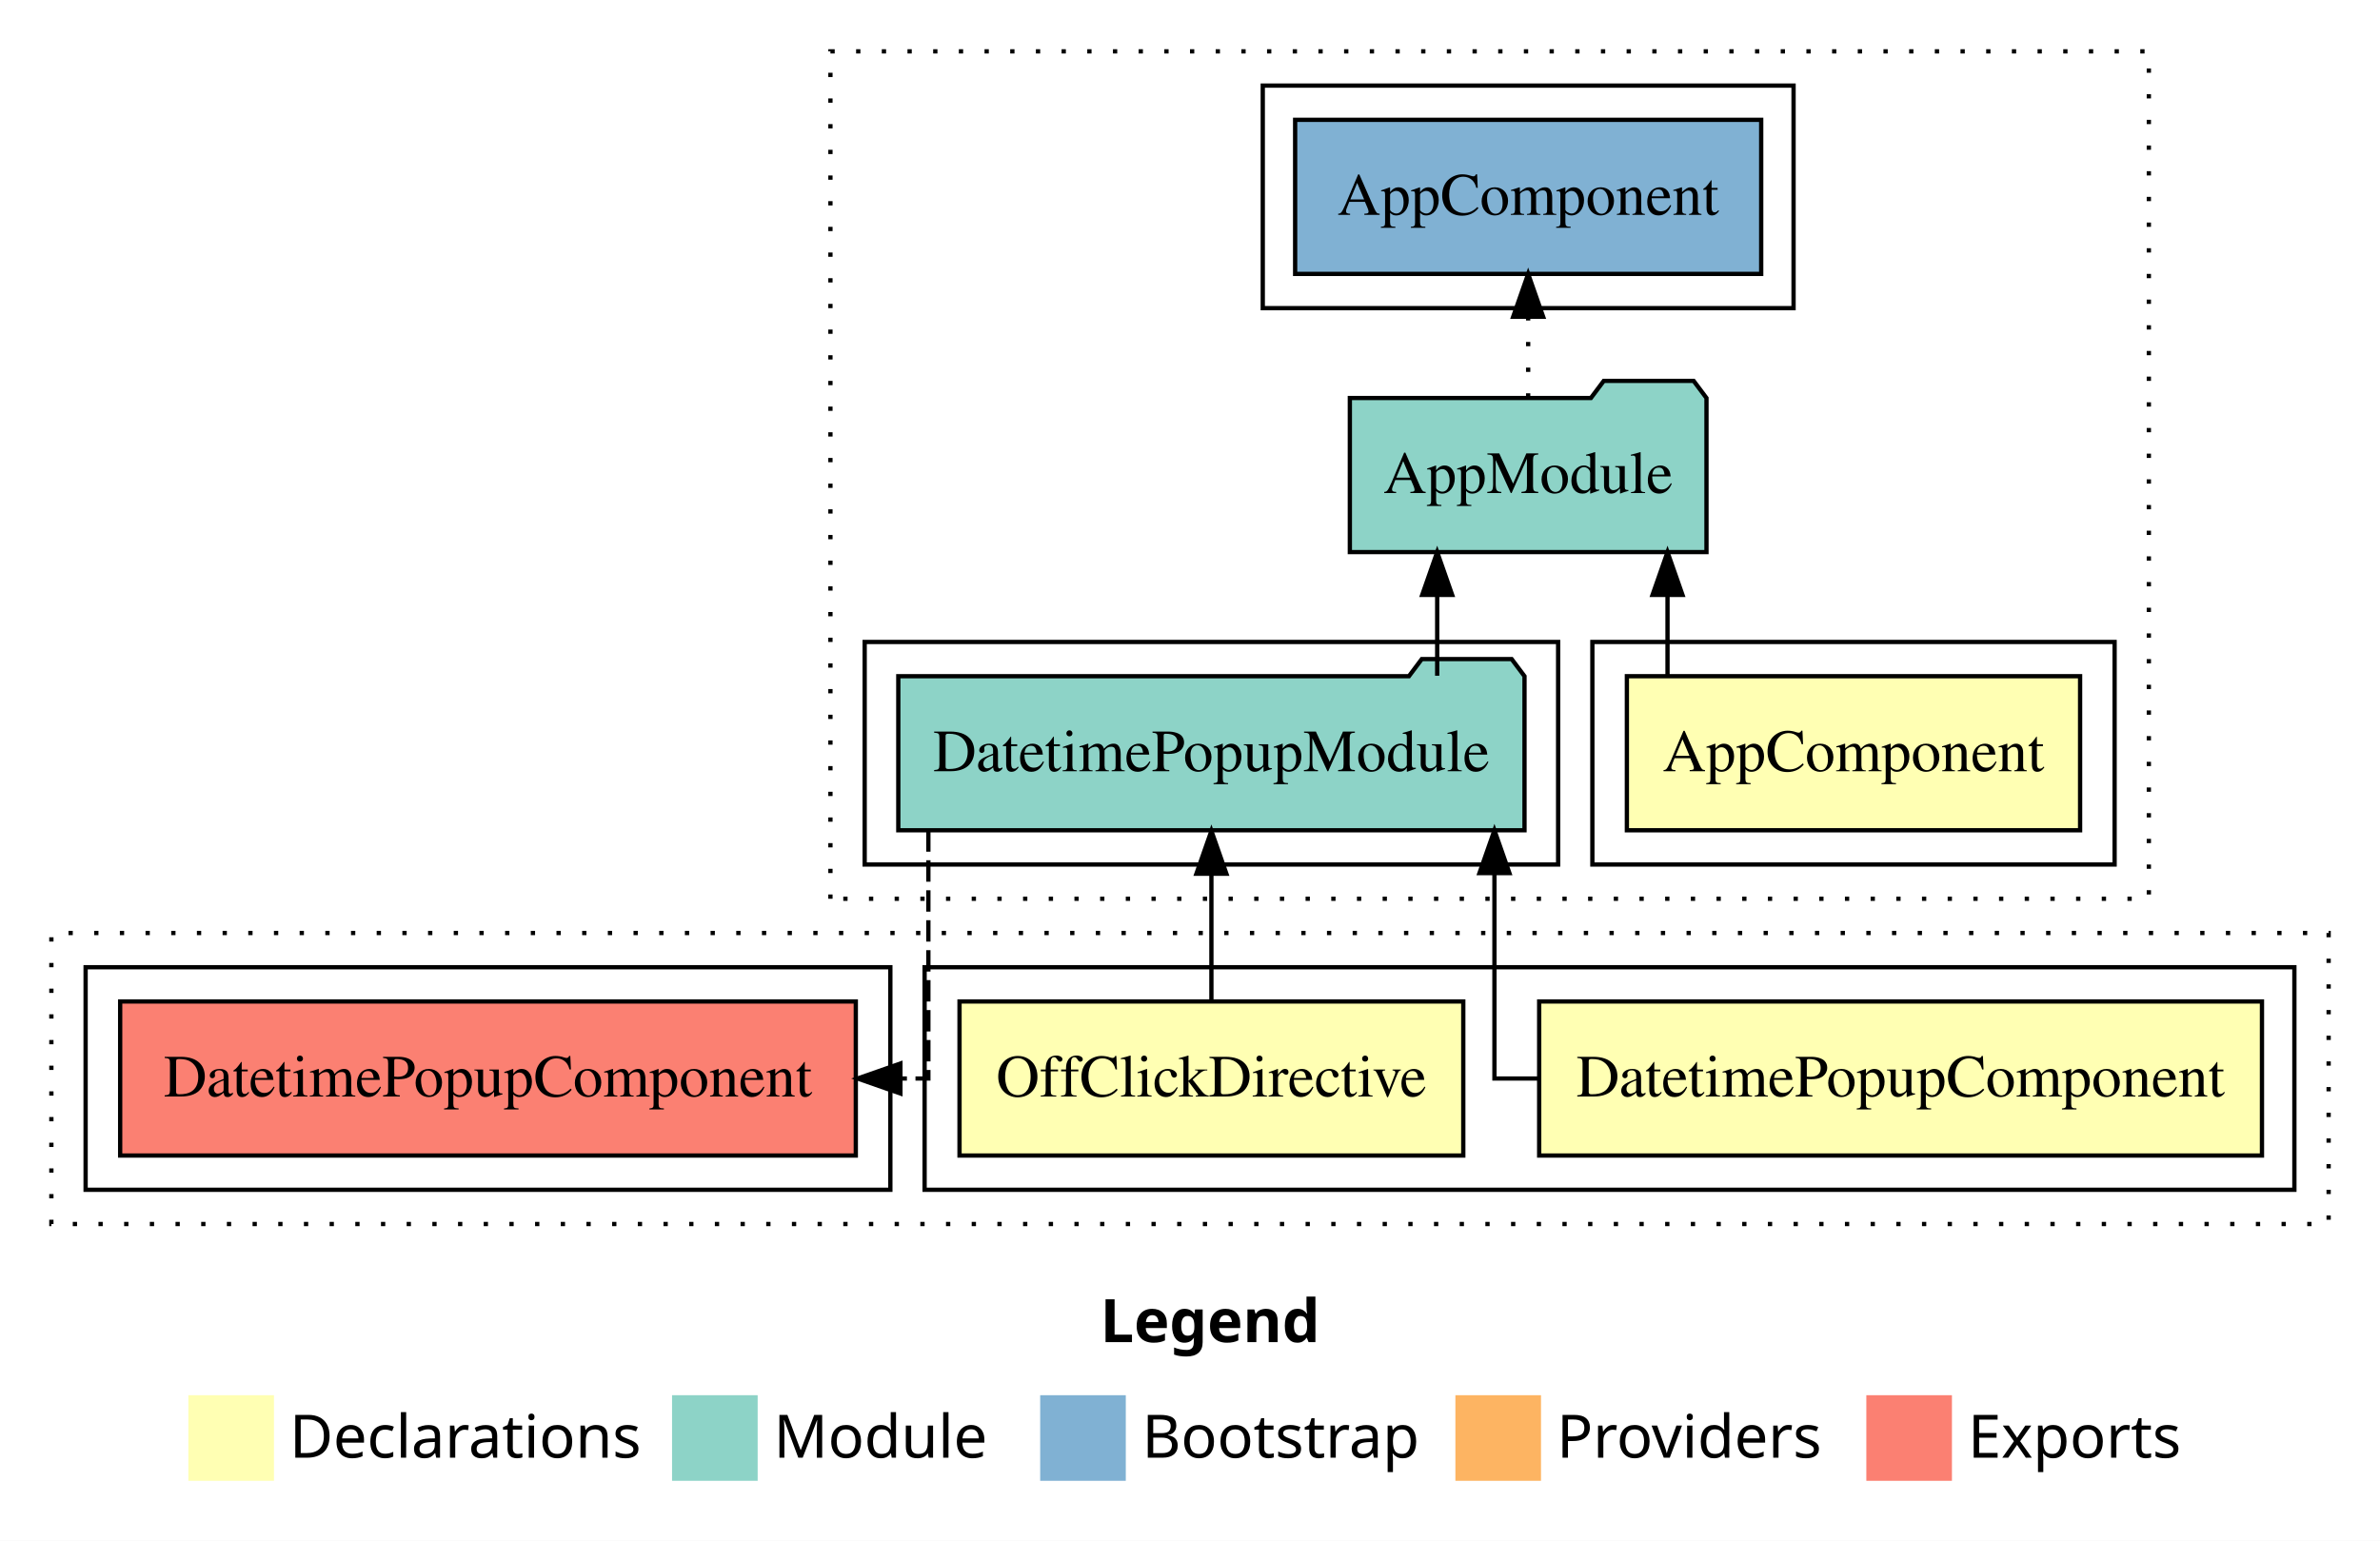
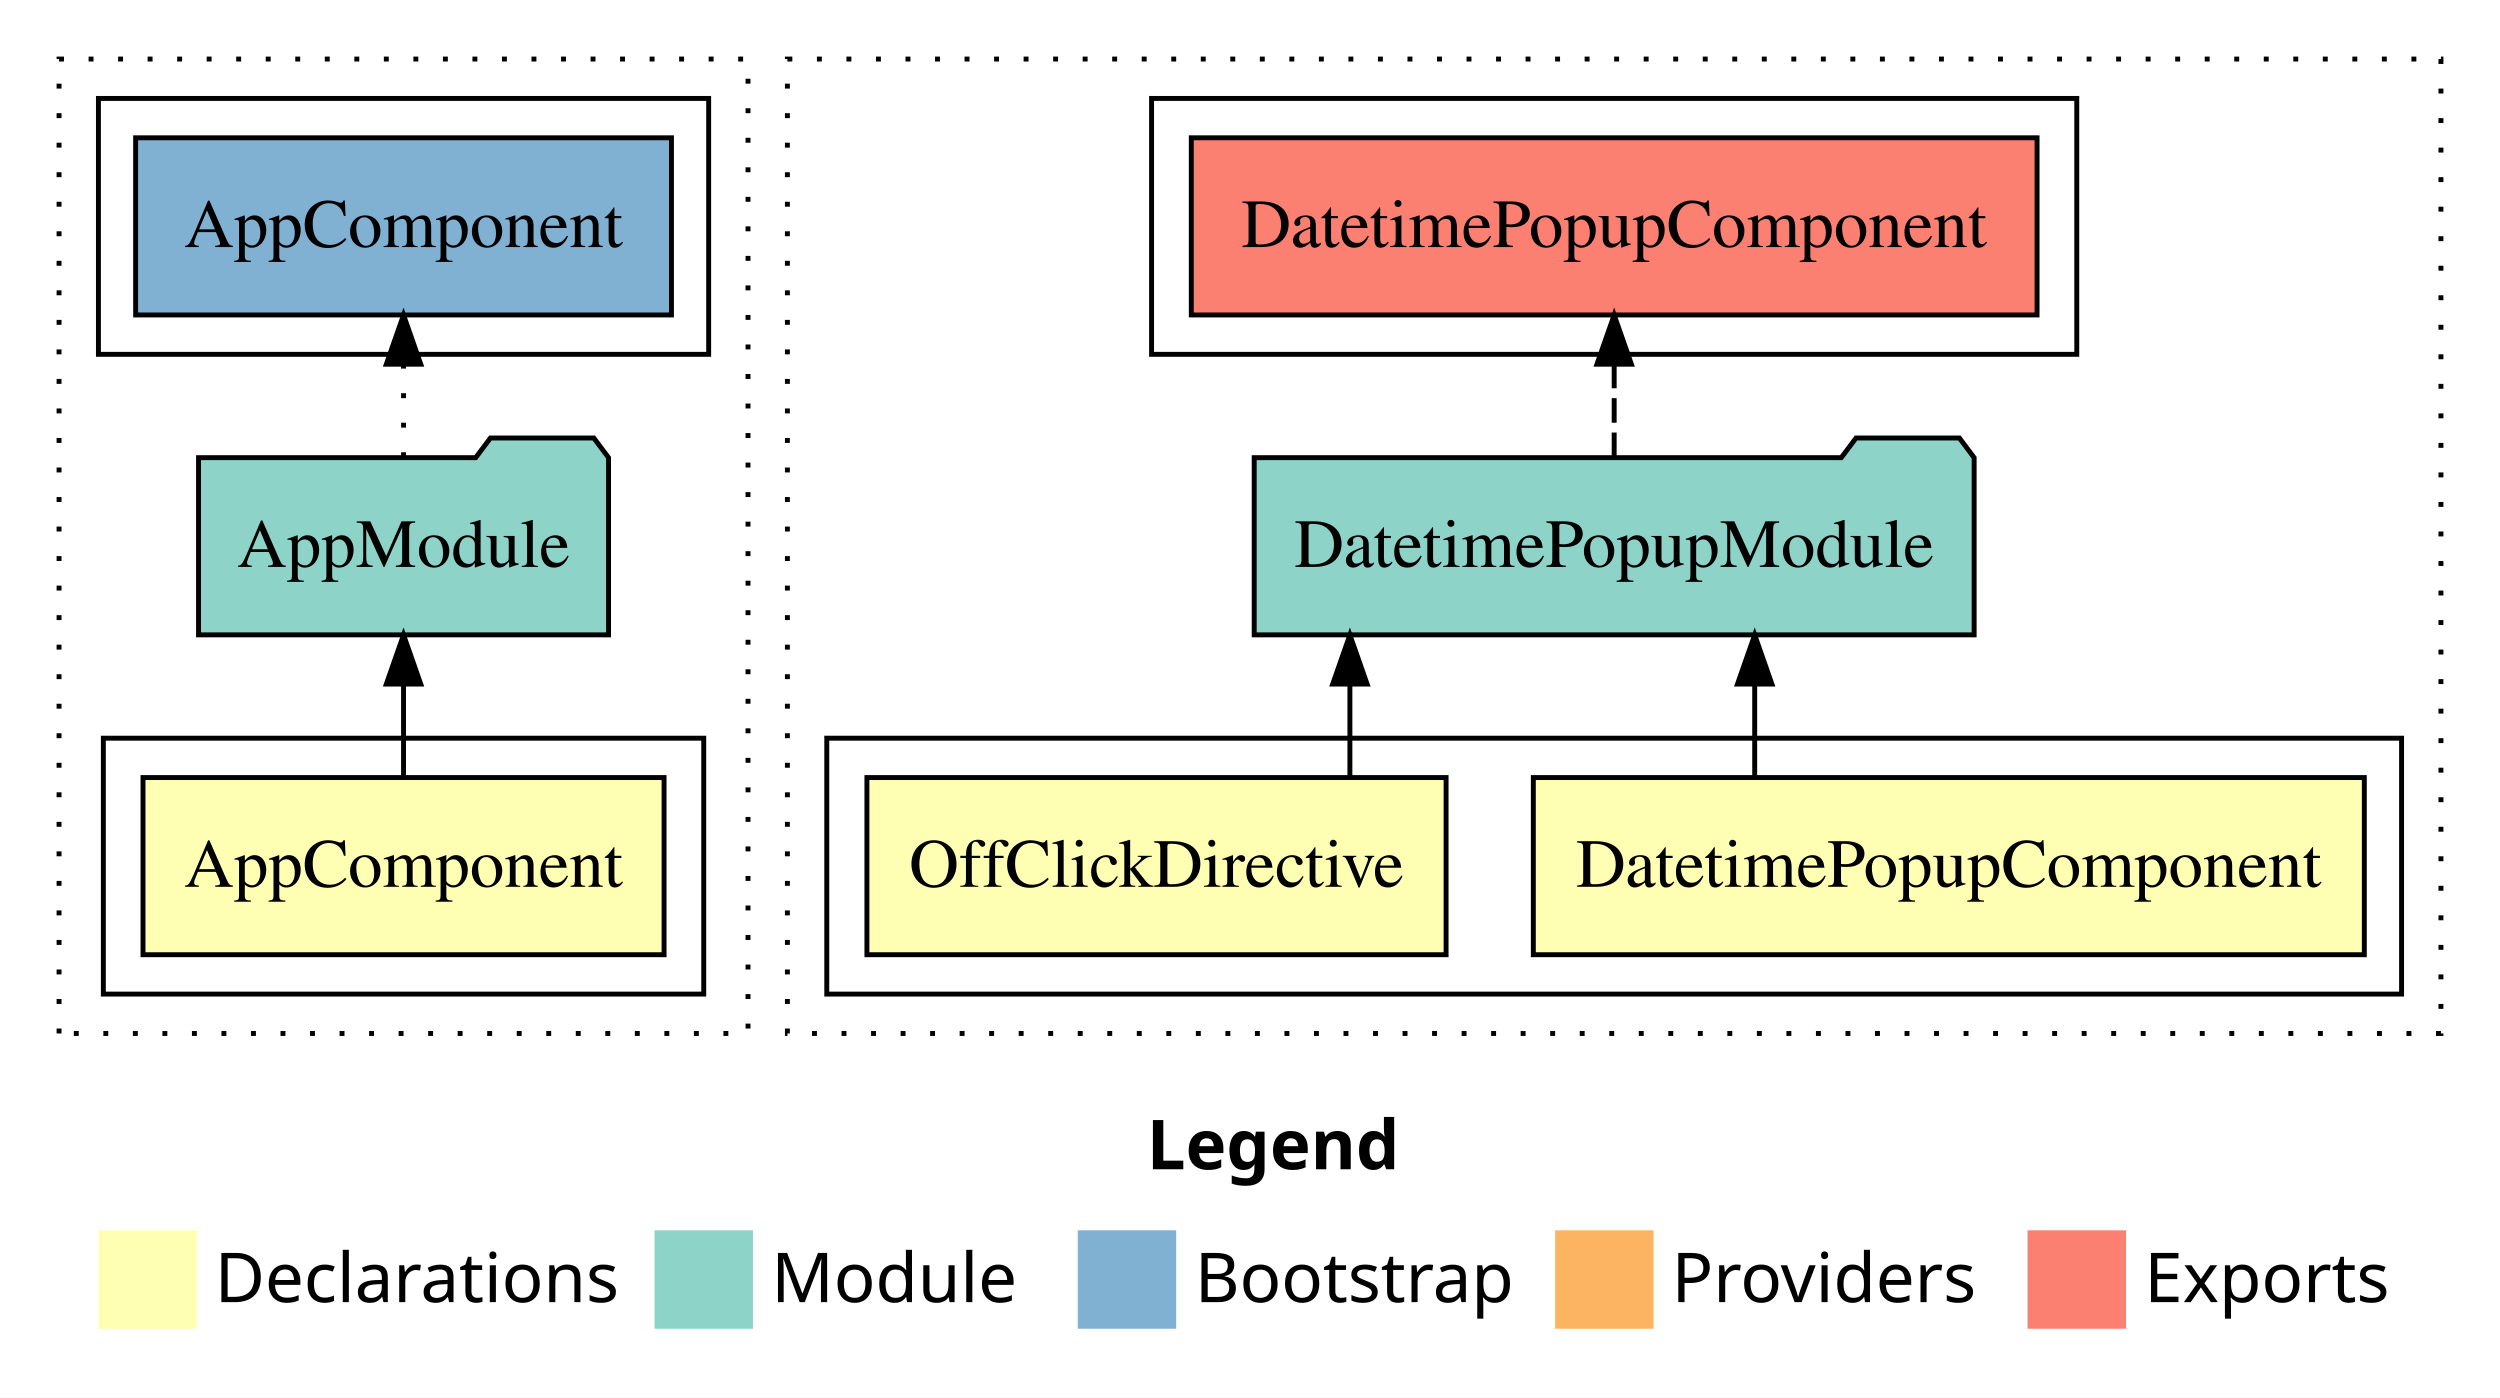
- <svg xmlns="http://www.w3.org/2000/svg" width="556pt" height="360pt" viewBox="0.00 0.00 556.00 360.00">
-   <g id="graph0" class="graph" transform="scale(1 1) rotate(0) translate(4 356)">
-     <polygon fill="#ffffff" stroke="transparent" points="-4,4 -4,-356 552,-356 552,4 -4,4" />
-     <text text-anchor="start" x="253.009" y="-42.4" font-family="sans-serif" font-weight="bold" font-size="14.00" fill="#000000">Legend</text>
-     <polygon fill="#ffffb3" stroke="transparent" points="40,-10 40,-30 60,-30 60,-10 40,-10" />
-     <text text-anchor="start" x="63.629" y="-15.4" font-family="sans-serif" font-size="14.00" fill="#000000">  Declarations</text>
-     <polygon fill="#8dd3c7" stroke="transparent" points="153,-10 153,-30 173,-30 173,-10 153,-10" />
-     <text text-anchor="start" x="176.725" y="-15.4" font-family="sans-serif" font-size="14.00" fill="#000000">  Module</text>
-     <polygon fill="#80b1d3" stroke="transparent" points="239,-10 239,-30 259,-30 259,-10 239,-10" />
-     <text text-anchor="start" x="262.781" y="-15.4" font-family="sans-serif" font-size="14.00" fill="#000000">  Bootstrap</text>
-     <polygon fill="#fdb462" stroke="transparent" points="336,-10 336,-30 356,-30 356,-10 336,-10" />
-     <text text-anchor="start" x="359.673" y="-15.4" font-family="sans-serif" font-size="14.00" fill="#000000">  Providers</text>
-     <polygon fill="#fb8072" stroke="transparent" points="432,-10 432,-30 452,-30 452,-10 432,-10" />
-     <text text-anchor="start" x="455.726" y="-15.4" font-family="sans-serif" font-size="14.00" fill="#000000">  Exports</text>
+ <svg xmlns="http://www.w3.org/2000/svg" width="508pt" height="284pt" viewBox="0.00 0.00 508.00 284.00">
+   <g id="graph0" class="graph" transform="scale(1 1) rotate(0) translate(4 280)">
+     <polygon fill="#ffffff" stroke="transparent" points="-4,4 -4,-280 504,-280 504,4 -4,4" />
+     <text text-anchor="start" x="229.009" y="-42.4" font-family="sans-serif" font-weight="bold" font-size="14.00" fill="#000000">Legend</text>
+     <polygon fill="#ffffb3" stroke="transparent" points="16,-10 16,-30 36,-30 36,-10 16,-10" />
+     <text text-anchor="start" x="39.629" y="-15.4" font-family="sans-serif" font-size="14.00" fill="#000000">  Declarations</text>
+     <polygon fill="#8dd3c7" stroke="transparent" points="129,-10 129,-30 149,-30 149,-10 129,-10" />
+     <text text-anchor="start" x="152.725" y="-15.4" font-family="sans-serif" font-size="14.00" fill="#000000">  Module</text>
+     <polygon fill="#80b1d3" stroke="transparent" points="215,-10 215,-30 235,-30 235,-10 215,-10" />
+     <text text-anchor="start" x="238.781" y="-15.4" font-family="sans-serif" font-size="14.00" fill="#000000">  Bootstrap</text>
+     <polygon fill="#fdb462" stroke="transparent" points="312,-10 312,-30 332,-30 332,-10 312,-10" />
+     <text text-anchor="start" x="335.673" y="-15.4" font-family="sans-serif" font-size="14.00" fill="#000000">  Providers</text>
+     <polygon fill="#fb8072" stroke="transparent" points="408,-10 408,-30 428,-30 428,-10 408,-10" />
+     <text text-anchor="start" x="431.726" y="-15.4" font-family="sans-serif" font-size="14.00" fill="#000000">  Exports</text>
    <g id="clust1" class="cluster">
-       <polygon fill="none" stroke="#000000" stroke-dasharray="1,5" points="190,-146 190,-344 498,-344 498,-146 190,-146" />
+       <polygon fill="none" stroke="#000000" stroke-dasharray="1,5" points="8,-70 8,-268 148,-268 148,-70 8,-70" />
    </g>
    <g id="clust2" class="cluster">
-       <polygon fill="none" stroke="#000000" points="368,-154 368,-206 490,-206 490,-154 368,-154" />
-     </g>
-     <g id="clust4" class="cluster">
-       <polygon fill="none" stroke="#000000" points="198,-154 198,-206 360,-206 360,-154 198,-154" />
+       <polygon fill="none" stroke="#000000" points="17,-78 17,-130 139,-130 139,-78 17,-78" />
    </g>
    <g id="clust6" class="cluster">
-       <polygon fill="none" stroke="#000000" points="291,-284 291,-336 415,-336 415,-284 291,-284" />
+       <polygon fill="none" stroke="#000000" points="16,-208 16,-260 140,-260 140,-208 16,-208" />
    </g>
    <g id="clust8" class="cluster">
-       <polygon fill="none" stroke="#000000" stroke-dasharray="1,5" points="8,-70 8,-138 540,-138 540,-70 8,-70" />
+       <polygon fill="none" stroke="#000000" stroke-dasharray="1,5" points="156,-70 156,-268 492,-268 492,-70 156,-70" />
    </g>
    <g id="clust9" class="cluster">
-       <polygon fill="none" stroke="#000000" points="212,-78 212,-130 532,-130 532,-78 212,-78" />
+       <polygon fill="none" stroke="#000000" points="164,-78 164,-130 484,-130 484,-78 164,-78" />
    </g>
    <g id="clust13" class="cluster">
-       <polygon fill="none" stroke="#000000" points="16,-78 16,-130 204,-130 204,-78 16,-78" />
+       <polygon fill="none" stroke="#000000" points="230,-208 230,-260 418,-260 418,-208 230,-208" />
    </g>
    <g id="node1" class="node">
-       <polygon fill="#ffffb3" stroke="#000000" points="481.94,-198 376.06,-198 376.06,-162 481.94,-162 481.94,-198" />
-       <text text-anchor="middle" x="429" y="-175.8" font-family="Times,serif" font-size="14.00" fill="#000000">AppComponent</text>
+       <polygon fill="#ffffb3" stroke="#000000" points="130.94,-122 25.06,-122 25.06,-86 130.94,-86 130.94,-122" />
+       <text text-anchor="middle" x="78" y="-99.8" font-family="Times,serif" font-size="14.00" fill="#000000">AppComponent</text>
    </g>
    <g id="node2" class="node">
-       <polygon fill="#8dd3c7" stroke="#000000" points="394.657,-263 391.657,-267 370.657,-267 367.657,-263 311.343,-263 311.343,-227 394.657,-227 394.657,-263" />
-       <text text-anchor="middle" x="353" y="-240.8" font-family="Times,serif" font-size="14.00" fill="#000000">AppModule</text>
+       <polygon fill="#8dd3c7" stroke="#000000" points="119.657,-187 116.657,-191 95.657,-191 92.657,-187 36.343,-187 36.343,-151 119.657,-151 119.657,-187" />
+       <text text-anchor="middle" x="78" y="-164.8" font-family="Times,serif" font-size="14.00" fill="#000000">AppModule</text>
    </g>
    <g id="edge1" class="edge">
-       <path fill="none" stroke="#000000" d="M385.554,-198.106C385.554,-198.106 385.554,-216.991 385.554,-216.991" />
-       <polygon fill="#000000" stroke="#000000" points="382.054,-216.991 385.554,-226.991 389.054,-216.991 382.054,-216.991" />
+       <path fill="none" stroke="#000000" d="M78,-122.106C78,-122.106 78,-140.991 78,-140.991" />
+       <polygon fill="#000000" stroke="#000000" points="74.5,-140.991 78,-150.991 81.5,-140.991 74.5,-140.991" />
+     </g>
+     <g id="node3" class="node">
+       <polygon fill="#80b1d3" stroke="#000000" points="132.439,-252 23.561,-252 23.561,-216 132.439,-216 132.439,-252" />
+       <text text-anchor="middle" x="78" y="-229.8" font-family="Times,serif" font-size="14.00" fill="#000000">AppComponent </text>
+     </g>
+     <g id="edge2" class="edge">
+       <path fill="none" stroke="#000000" stroke-dasharray="1,5" d="M78,-187.106C78,-187.106 78,-205.991 78,-205.991" />
+       <polygon fill="#000000" stroke="#000000" points="74.5,-205.991 78,-215.991 81.5,-205.991 74.5,-205.991" />
    </g>
    <g id="node4" class="node">
-       <polygon fill="#80b1d3" stroke="#000000" points="407.439,-328 298.561,-328 298.561,-292 407.439,-292 407.439,-328" />
-       <text text-anchor="middle" x="353" y="-305.8" font-family="Times,serif" font-size="14.00" fill="#000000">AppComponent </text>
+       <polygon fill="#ffffb3" stroke="#000000" points="476.428,-122 307.572,-122 307.572,-86 476.428,-86 476.428,-122" />
+       <text text-anchor="middle" x="392" y="-99.8" font-family="Times,serif" font-size="14.00" fill="#000000">DatetimePopupComponent</text>
+     </g>
+     <g id="node6" class="node">
+       <polygon fill="#8dd3c7" stroke="#000000" points="397.146,-187 394.146,-191 373.146,-191 370.146,-187 250.854,-187 250.854,-151 397.146,-151 397.146,-187" />
+       <text text-anchor="middle" x="324" y="-164.8" font-family="Times,serif" font-size="14.00" fill="#000000">DatetimePopupModule</text>
    </g>
    <g id="edge3" class="edge">
-       <path fill="none" stroke="#000000" stroke-dasharray="1,5" d="M353,-263.106C353,-263.106 353,-281.991 353,-281.991" />
-       <polygon fill="#000000" stroke="#000000" points="349.5,-281.991 353,-291.991 356.5,-281.991 349.5,-281.991" />
+       <path fill="none" stroke="#000000" d="M352.554,-122.106C352.554,-122.106 352.554,-140.991 352.554,-140.991" />
+       <polygon fill="#000000" stroke="#000000" points="349.054,-140.991 352.554,-150.991 356.054,-140.991 349.054,-140.991" />
    </g>
-     <g id="node3" class="node">
-       <polygon fill="#8dd3c7" stroke="#000000" points="352.146,-198 349.146,-202 328.146,-202 325.146,-198 205.854,-198 205.854,-162 352.146,-162 352.146,-198" />
-       <text text-anchor="middle" x="279" y="-175.8" font-family="Times,serif" font-size="14.00" fill="#000000">DatetimePopupModule</text>
+     <g id="node5" class="node">
+       <polygon fill="#ffffb3" stroke="#000000" points="289.843,-122 172.157,-122 172.157,-86 289.843,-86 289.843,-122" />
+       <text text-anchor="middle" x="231" y="-99.8" font-family="Times,serif" font-size="14.00" fill="#000000">OffClickDirective</text>
    </g>
-     <g id="edge2" class="edge">
-       <path fill="none" stroke="#000000" d="M331.747,-198.106C331.747,-198.106 331.747,-216.991 331.747,-216.991" />
-       <polygon fill="#000000" stroke="#000000" points="328.247,-216.991 331.747,-226.991 335.247,-216.991 328.247,-216.991" />
+     <g id="edge4" class="edge">
+       <path fill="none" stroke="#000000" d="M270.3,-122.106C270.3,-122.106 270.3,-140.991 270.3,-140.991" />
+       <polygon fill="#000000" stroke="#000000" points="266.8,-140.991 270.3,-150.991 273.8,-140.991 266.8,-140.991" />
    </g>
    <g id="node7" class="node">
-       <polygon fill="#fb8072" stroke="#000000" points="195.928,-122 24.072,-122 24.072,-86 195.928,-86 195.928,-122" />
-       <text text-anchor="middle" x="110" y="-99.8" font-family="Times,serif" font-size="14.00" fill="#000000">DatetimePopupComponent </text>
-     </g>
-     <g id="edge6" class="edge">
-       <path fill="none" stroke="#000000" stroke-dasharray="5,2" d="M212.878,-161.989C212.878,-139.515 212.878,-104 212.878,-104 212.878,-104 206.349,-104 206.349,-104" />
-       <polygon fill="#000000" stroke="#000000" points="206.349,-100.5 196.349,-104 206.349,-107.5 206.349,-100.5" />
-     </g>
-     <g id="node5" class="node">
-       <polygon fill="#ffffb3" stroke="#000000" points="524.428,-122 355.572,-122 355.572,-86 524.428,-86 524.428,-122" />
-       <text text-anchor="middle" x="440" y="-99.8" font-family="Times,serif" font-size="14.00" fill="#000000">DatetimePopupComponent</text>
-     </g>
-     <g id="edge4" class="edge">
-       <path fill="none" stroke="#000000" d="M355.638,-104C349.189,-104 345.122,-104 345.122,-104 345.122,-104 345.122,-151.989 345.122,-151.989" />
-       <polygon fill="#000000" stroke="#000000" points="341.622,-151.989 345.122,-161.989 348.622,-151.989 341.622,-151.989" />
-     </g>
-     <g id="node6" class="node">
-       <polygon fill="#ffffb3" stroke="#000000" points="337.843,-122 220.157,-122 220.157,-86 337.843,-86 337.843,-122" />
-       <text text-anchor="middle" x="279" y="-99.8" font-family="Times,serif" font-size="14.00" fill="#000000">OffClickDirective</text>
+       <polygon fill="#fb8072" stroke="#000000" points="409.928,-252 238.072,-252 238.072,-216 409.928,-216 409.928,-252" />
+       <text text-anchor="middle" x="324" y="-229.8" font-family="Times,serif" font-size="14.00" fill="#000000">DatetimePopupComponent </text>
    </g>
    <g id="edge5" class="edge">
-       <path fill="none" stroke="#000000" d="M279,-122.011C279,-122.011 279,-151.855 279,-151.855" />
-       <polygon fill="#000000" stroke="#000000" points="275.5,-151.855 279,-161.855 282.5,-151.855 275.5,-151.855" />
+       <path fill="none" stroke="#000000" stroke-dasharray="5,2" d="M324,-187.106C324,-187.106 324,-205.991 324,-205.991" />
+       <polygon fill="#000000" stroke="#000000" points="320.5,-205.991 324,-215.991 327.5,-205.991 320.5,-205.991" />
    </g>
  </g>
</svg>
